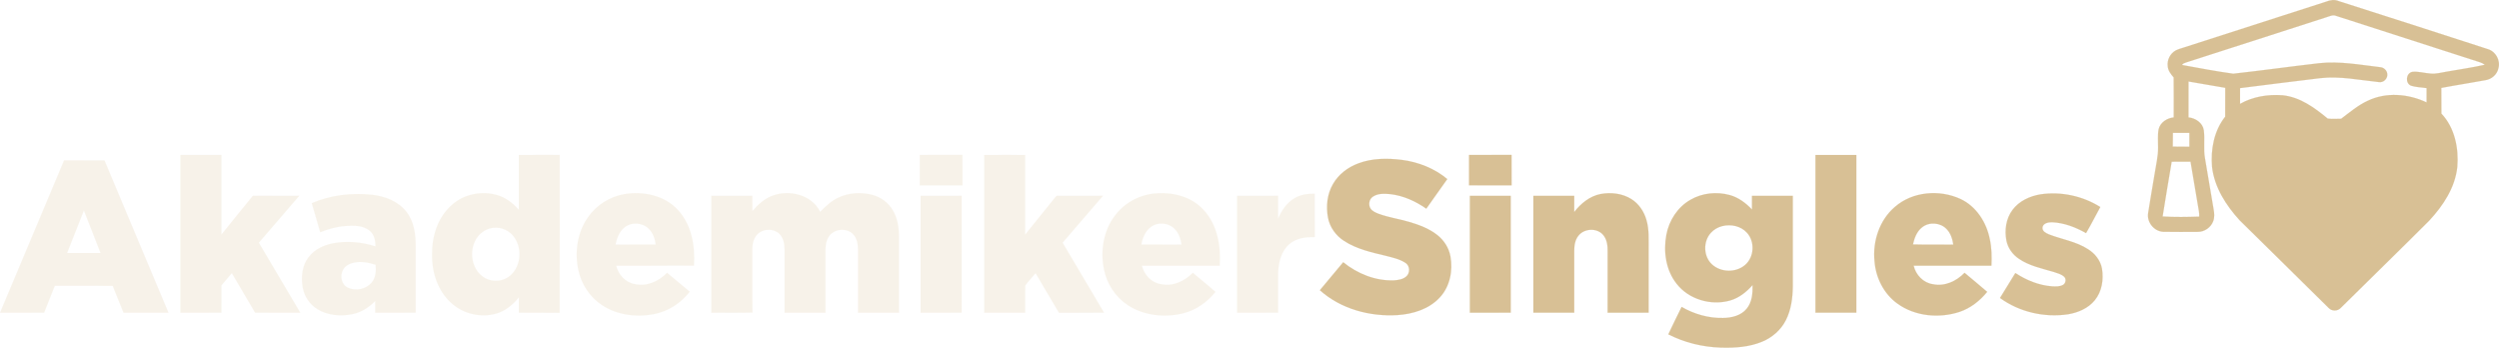
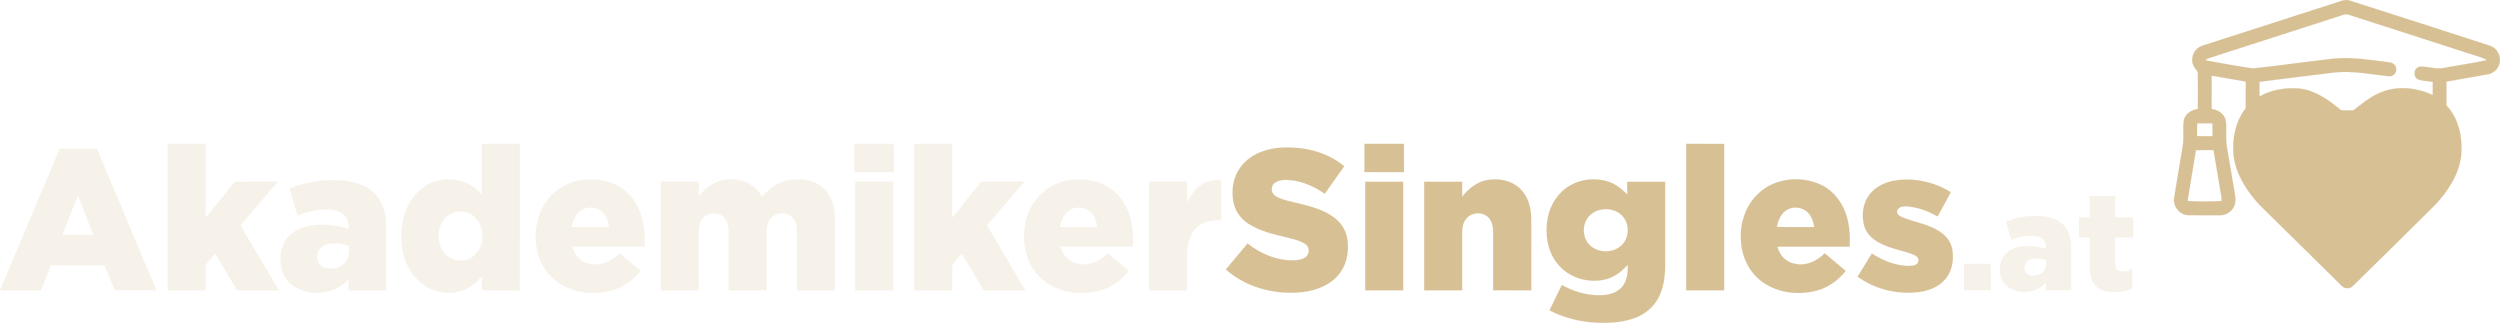
- <svg xmlns="http://www.w3.org/2000/svg" width="2179.321" height="303.134" viewBox="0 0 2179.321 303.134">
-   <g transform="translate(-168.0 0)">
-     <path fill="#D8C095" stroke="#D8C095" stroke-width=".094" stroke-miterlimit="10.43" d="M2196.69 1.403c3.44-1.39 7.3-1.99 10.83-.44 43.38 13.75 86.67 27.84 129.97 41.83 6.95 1.99 11.271 9.78 9.311 16.75-1.13 5.42-5.92 9.55-11.33 10.35-12.79 2.38-25.67 4.31-38.44 6.75.09 7.47-.05 14.93.08 22.4 11.61 12.27 15.19 30.08 13.85 46.47-1.9 18.08-12.44 33.88-24.56 46.88-25.5 25.48-51.36 50.61-77.01 75.95-2.71 3.05-7.94 3.11-10.66.08-25.89-25.44-51.66-51.01-77.59-76.4-11.85-12.98-21.93-28.59-24.04-46.39-1.32-15.31 1.69-31.7 11.46-43.95.06-8.37.03-16.75.04-25.12-10.68-1.86-21.35-3.71-32.03-5.52-.01 10.43 0 20.86-.02 31.29 6.11.61 12.39 4.78 13.34 11.21 1.01 8.03-.46 16.18.97 24.18 2.51 14.94 5.04 29.87 7.59 44.8.57 3.32.88 6.83-.279 10.06-1.94 5.58-7.61 9.6-13.521 9.52-10.05.04-20.1.14-30.14-.05-8.021-.37-14.51-8.43-13.15-16.37 1.76-11.7 3.94-23.35 5.82-35.03 1.09-7.36 3-14.65 2.86-22.13.09-5.29-.52-10.65.47-15.88 1.41-5.96 7.31-9.7 13.14-10.31.01-11.62.1-23.24-.04-34.86-2.49-2.79-4.93-5.99-5.17-9.87-.65-5.3 2.08-10.81 6.71-13.49 2.25-1.25 4.78-1.85 7.22-2.67 41.44-13.36 82.859-26.76 124.319-40.04zm-.179 13.71c-40.71 13.12-81.41 26.27-122.13 39.35-1.29.47-2.8.87-3.46 2.18 14.85 2.68 29.71 5.57 44.649 7.61 24.99-2.77 49.92-6.29 74.91-9.16 17.79-1.93 35.52 1.39 53.15 3.46 3.149.2 6.1 2.78 6.27 6.03.48 3.93-3.37 7.69-7.3 6.97-16.98-1.76-34-5.38-51.13-3.44-23.34 2.78-46.66 5.79-69.98 8.71-.03 4.57-.03 9.15.01 13.72 11.18-6.36 24.41-8.44 37.13-7.49 15.189 1.56 27.91 10.87 39.31 20.31 3.85.46 7.82.22 11.73.15 7.45-5.56 14.649-11.78 23.21-15.68 16.05-7.75 35.49-6.08 51.29 1.43-.03-4.15.02-8.3.02-12.45-4.57-.71-9.3-.73-13.71-2.16-5.09-2.29-4.31-10.7 1.12-12.01 5.33-.61 10.6 1.13 15.93 1.46 4.771.58 9.42-.89 14.101-1.62 11.1-1.99 22.29-3.54 33.3-6.02-1.29-.97-2.72-1.74-4.24-2.2-41.78-13.45-83.56-26.93-125.33-40.4-3.02-1.33-5.99.46-8.85 1.25zm-133.58 100.7c-.08 3.99.02 7.98-.12 11.97 4.83.17 9.67.02 14.52.1-.01-4.02-.01-8.05 0-12.07-4.81-.05-9.61-.05-14.4 0zm-1.04 25.15c-2.64 15.91-5.44 31.79-7.92 47.73 10.61.68 21.3.5 31.93.12.25-3.08-.56-6.1-1.02-9.11-2.22-12.93-4.36-25.86-6.561-38.79-5.479 0-10.96-.01-16.429.05z" />
-   </g>
+ <svg xmlns="http://www.w3.org/2000/svg" width="2347.321" height="303.134" viewBox="0 0 2347.321 303.134">
+   <path fill="#D8C095" stroke="#D8C095" stroke-width=".094" stroke-miterlimit="10.43" d="M2196.69 1.403c3.44-1.39 7.3-1.99 10.83-.44 43.38 13.75 86.67 27.84 129.97 41.83 6.95 1.99 11.271 9.78 9.311 16.75-1.13 5.42-5.92 9.55-11.33 10.35-12.79 2.38-25.67 4.31-38.44 6.75.09 7.47-.05 14.93.08 22.4 11.61 12.27 15.19 30.08 13.85 46.47-1.9 18.08-12.44 33.88-24.56 46.88-25.5 25.48-51.36 50.61-77.01 75.95-2.71 3.05-7.94 3.11-10.66.08-25.89-25.44-51.66-51.01-77.59-76.4-11.85-12.98-21.93-28.59-24.04-46.39-1.32-15.31 1.69-31.7 11.46-43.95.06-8.37.03-16.75.04-25.12-10.68-1.86-21.35-3.71-32.03-5.52-.01 10.43 0 20.86-.02 31.29 6.11.61 12.39 4.78 13.34 11.21 1.01 8.03-.46 16.18.97 24.18 2.51 14.94 5.04 29.87 7.59 44.8.57 3.32.88 6.83-.279 10.06-1.94 5.58-7.61 9.6-13.521 9.52-10.05.04-20.1.14-30.14-.05-8.021-.37-14.51-8.43-13.15-16.37 1.76-11.7 3.94-23.35 5.82-35.03 1.09-7.36 3-14.65 2.86-22.13.09-5.29-.52-10.65.47-15.88 1.41-5.96 7.31-9.7 13.14-10.31.01-11.62.1-23.24-.04-34.86-2.49-2.79-4.93-5.99-5.17-9.87-.65-5.3 2.08-10.81 6.71-13.49 2.25-1.25 4.78-1.85 7.22-2.67 41.44-13.36 82.859-26.76 124.319-40.04zm-.179 13.71c-40.71 13.12-81.41 26.27-122.13 39.35-1.29.47-2.8.87-3.46 2.18 14.85 2.68 29.71 5.57 44.649 7.61 24.99-2.77 49.92-6.29 74.91-9.16 17.79-1.93 35.52 1.39 53.15 3.46 3.149.2 6.1 2.78 6.27 6.03.48 3.93-3.37 7.69-7.3 6.97-16.98-1.76-34-5.38-51.13-3.44-23.34 2.78-46.66 5.79-69.98 8.71-.03 4.57-.03 9.15.01 13.72 11.18-6.36 24.41-8.44 37.13-7.49 15.189 1.56 27.91 10.87 39.31 20.31 3.85.46 7.82.22 11.73.15 7.45-5.56 14.649-11.78 23.21-15.68 16.05-7.75 35.49-6.08 51.29 1.43-.03-4.15.02-8.3.02-12.45-4.57-.71-9.3-.73-13.71-2.16-5.09-2.29-4.31-10.7 1.12-12.01 5.33-.61 10.6 1.13 15.93 1.46 4.771.58 9.42-.89 14.101-1.62 11.1-1.99 22.29-3.54 33.3-6.02-1.29-.97-2.72-1.74-4.24-2.2-41.78-13.45-83.56-26.93-125.33-40.4-3.02-1.33-5.99.46-8.85 1.25zm-133.58 100.7c-.08 3.99.02 7.98-.12 11.97 4.83.17 9.67.02 14.52.1-.01-4.02-.01-8.05 0-12.07-4.81-.05-9.61-.05-14.4 0zm-1.04 25.15c-2.64 15.91-5.44 31.79-7.92 47.73 10.61.68 21.3.5 31.93.12.25-3.08-.56-6.1-1.02-9.11-2.22-12.93-4.36-25.86-6.561-38.79-5.479 0-10.96-.01-16.429.05z" />
  <path fill="#F7F2E9" stroke="#F7F2E9" stroke-width=".094" stroke-miterlimit="10.43" d="M452.46 135.133c11.88-.12 23.76-.03 35.64-.05-.06 45.86.14 91.73-.1 137.58-11.84-.19-23.68-.02-35.52-.08-.01-4.46-.02-8.92.01-13.37-5.28 6.38-11.91 12.04-20.06 14.22-13.34 3.71-28.39.14-38.66-9.14-11.98-10.57-17.26-27.03-16.95-42.68-.18-15.68 5.03-32.18 17.05-42.78 10.56-9.61 26.18-12.78 39.78-8.74 7.45 2.18 13.77 7.08 18.83 12.85-.029-15.94.02-31.88-.02-47.81zm-25.47 64.07c-5.86 1.64-10.7 6.13-13.1 11.68-4.35 9.94-2.25 23.11 6.64 29.89 6.86 5.43 17.36 5.36 24.09-.24 10.15-8.26 11.12-24.99 2.96-34.94-4.83-5.94-13.239-8.6-20.59-6.39zm431.341-64.07c11.88-.11 23.77-.05 35.65-.03-.02 23.17.01 46.34-.01 69.51 8.57-10.66 17.24-21.25 25.76-31.95.77-.79 1.41-2.21 2.76-1.95 13.1-.03 26.2.01 39.31-.01-11.66 13.67-23.46 27.22-35.16 40.86 12.02 20.36 24.1 40.67 36.13 61.02-13.08.02-26.16-.05-39.24.03-6.9-11.45-13.59-23.03-20.41-34.54-3 3.63-6.34 7-9.06 10.83-.22 7.88-.01 15.78-.08 23.67-11.88.01-23.76.01-35.63 0-.02-45.81.03-91.62-.02-137.44z" />
  <path fill="#D8C095" stroke="#D8C095" stroke-width=".094" stroke-miterlimit="10.43" d="M1583.221 135.093c11.88-.02 23.75-.03 35.64.01-.02 45.82 0 91.65-.01 137.48h-35.62c-.01-45.83-.001-91.66-.01-137.49z" />
  <path fill="#F7F2E9" stroke="#F7F2E9" stroke-width=".094" stroke-miterlimit="10.43" d="M157.351 135.083c11.92-.01 23.83-.01 35.75 0 .01 23.15-.01 46.29.01 69.43 9.17-11.27 18.19-22.67 27.45-33.86 13.44.13 26.88.02 40.33.05-11.71 13.65-23.48 27.24-35.19 40.87 12.03 20.34 24.1 40.65 36.12 61-13.1.03-26.2 0-39.3.01-6.78-11.51-13.58-23.01-20.34-34.53-3.03 3.54-6.09 7.07-9.08 10.64-.01 7.97.02 15.93-.02 23.89-11.91-.01-23.82.01-35.73-.01 0-45.83-.01-91.66 0-137.49zm644.75 0c12.4-.03 24.8.04 37.19-.03.13 8.84.02 17.68.06 26.52-12.42.02-24.83.01-37.25 0 0-8.83-.01-17.66 0-26.49z" />
  <path fill="#D8C095" stroke="#D8C095" stroke-width=".094" stroke-miterlimit="10.43" d="M1281.101 135.083c12.37-.02 24.73.01 37.1-.01.05 8.83 0 17.66.03 26.49-12.38.04-24.76.01-37.13.02-.01-8.84-.01-17.67 0-26.5zm-96.641 7.38c12.16-4.62 25.51-4.65 38.25-3.05 14.32 1.88 28.31 7.39 39.44 16.69-6.21 8.53-12.13 17.26-18.3 25.81-9.29-6.51-19.97-11.36-31.3-12.7-5.08-.44-10.71-.81-15.16 2.13-3.45 2.16-4.33 7.2-2.11 10.53 1.561 2.25 4.19 3.37 6.65 4.39 8.7 3.27 17.98 4.5 26.87 7.16 8.91 2.61 17.88 5.93 25.15 11.87 5.59 4.55 9.61 11.02 10.93 18.13 2.31 12.57-.46 26.59-9.44 36.04-9.41 10.11-23.45 14.34-36.88 15.21-24.08 1.44-49.36-5.35-67.53-21.7 6.811-8.11 13.54-16.28 20.36-24.38 12.4 10.04 28.16 16.42 44.27 15.81 3.67-.23 7.61-.84 10.55-3.26 3.59-2.89 3.55-9.22-.34-11.85-5.16-3.51-11.43-4.76-17.36-6.33-12.5-2.97-25.43-5.85-36.36-12.95-7.12-4.56-12.47-11.92-14.03-20.28-1.83-9.82-.76-20.43 4.29-29.17 4.791-8.5 12.981-14.73 22.05-18.1z" />
  <path fill="#F7F2E9" stroke="#F7F2E9" stroke-width=".094" stroke-miterlimit="10.43" d="M55.891 139.833c11.73.01 23.47-.03 35.2.02 18.55 44.26 37.18 88.48 55.79 132.71-13.05.04-26.09.02-39.13.01-3.14-7.81-6.39-15.59-9.46-23.43-16.84-.12-33.68-.03-50.52-.05-3.1 7.83-6.21 15.66-9.34 23.49-12.79 0-25.58.01-38.36-.01 18.61-44.24 37.21-88.49 55.82-132.74zm17.25 43.55c-4.81 12.42-9.77 24.8-14.66 37.19 9.74.01 19.48.01 29.21 0-4.86-12.39-9.6-24.84-14.55-37.19zm471.56-14.18c16.41-2.7 34.93 1.17 46.45 13.84 12 12.9 15.15 31.47 14.03 48.5-22.61.1-45.23 0-67.85.05 1.87 7.86 8.09 14.72 16.25 16.05 10.43 2.44 20.96-2.39 28.14-9.82 6.57 5.5 13.18 10.96 19.74 16.47-7.55 9.8-18.51 16.98-30.68 19.41-15.63 3.14-32.84 1.01-46.21-8.05-10.27-6.87-17.44-17.9-20.11-29.91-3.48-15.63-1.07-32.9 8.2-46.16 7.37-10.74 19.2-18.24 32.04-20.38zm-.25 29.17c-4.48 3.65-6.58 9.31-7.68 14.82 11.69.04 23.38-.02 35.07.04-.59-5.07-2.35-10.24-6.1-13.85-5.511-5.55-15.31-6.11-21.29-1.01zm129.21-27.76c14.75-5.59 34.28-.82 41.58 14.08 4.8-4.81 9.77-9.67 16.07-12.48 8.97-4.25 19.49-4.79 29.06-2.44 7.63 1.96 14.5 6.93 18.37 13.84 4.02 6.9 5.21 15.04 5.23 22.91.01 22.02 0 44.04 0 66.05-11.91.01-23.83.01-35.75 0 0-18.33 0-36.67.01-55.01.04-4.94-.96-10.34-4.68-13.88-5.92-5.5-16.78-4.14-20.97 2.85-2.65 4.17-2.8 9.28-2.74 14.06.02 17.33.01 34.66.01 51.98-11.88.01-23.75.01-35.63 0 .01-16.99-.01-33.98.01-50.98.05-5.31.18-11.1-2.88-15.72-4.53-7.18-16.17-7.35-21.47-.98-2.98 3.49-3.87 8.25-3.79 12.72.11 18.27-.15 36.55.12 54.82-11.94.34-23.91.06-35.86.14 0-33.95-.01-67.91 0-101.86 11.92-.01 23.83-.01 35.75 0 .01 4.44-.03 8.87.03 13.31 4.879-5.55 10.43-10.86 17.53-13.41zm299 16.94c8.67-11.44 22.63-18.5 36.94-19.06 14.41-.86 29.77 3.41 39.77 14.27 12.2 12.9 15.47 31.66 14.28 48.81-22.62.03-45.23-.02-67.84.03 1.94 8.06 8.44 15.03 16.86 16.15 10.26 2.18 20.49-2.67 27.54-9.93 6.51 5.61 13.35 10.85 19.72 16.63-7.21 8.98-17.07 15.97-28.34 18.7-16.13 3.93-34.18 2-48.19-7.27-10.75-7.06-18.18-18.66-20.67-31.22-3.32-16.13-.331-33.96 9.93-47.11zm30.529 10.63c-4.59 3.65-6.94 9.39-7.86 15.04 11.69-.05 23.39.01 35.09-.03-.78-4.9-2.32-9.95-5.91-13.55-5.4-5.7-15.219-6.46-21.32-1.46zm125.701-25.36c5.29-3.19 11.58-4.07 17.67-3.91.08 12.59.02 25.18.03 37.77-7.66-.19-15.97.78-22.01 5.94-7.24 6.05-9.59 15.91-9.94 24.94-.1 11.67-.01 23.35-.04 35.02-11.92-.01-23.84.01-35.76-.01.02-33.95 0-67.91.01-101.86 11.91-.01 23.83 0 35.74-.01.01 6.66.02 13.32 0 19.98 3.059-7.05 7.5-13.91 14.3-17.86z" />
  <path fill="#D8C095" stroke="#D8C095" stroke-width=".094" stroke-miterlimit="10.43" d="M1372.831 184.793c5.78-7.38 13.52-13.78 22.93-15.65 9.07-1.67 18.99-.59 26.91 4.39 6.47 4.06 11 10.76 13.08 18.04 2.59 8.42 1.87 17.32 1.98 26-.01 18.33 0 36.67-.01 55.01-11.92-.01-23.84.02-35.75-.02.03-17.64-.02-35.28.02-52.92.12-5.07-.4-10.6-3.75-14.67-5.33-6.56-16.7-6.05-21.77.56-2.92 3.66-3.65 8.52-3.62 13.08-.01 17.99.01 35.98 0 53.97h-35.62c-.01-33.96-.01-67.92 0-101.87 11.87-.01 23.74-.01 35.62 0 0 4.69 0 9.39-.02 14.08zm101.41-10.65c10.24-5.97 22.92-7.23 34.28-4.09 7.57 2.08 14.01 6.94 19.34 12.57-.02-3.97-.02-7.94-.01-11.91 11.87-.01 23.75 0 35.62 0v78.86c-.13 10.15-1.45 20.6-6.16 29.72-4.29 8.39-11.8 14.9-20.45 18.5-11.39 4.77-23.99 5.6-36.2 5.21-15.85-.51-31.63-4.31-45.77-11.57 3.9-7.95 7.58-16.01 11.61-23.9 10.91 6.32 23.46 9.91 36.11 9.66 7.48-.1 15.69-2.02 20.63-8.08 4.74-5.71 5.32-13.49 5.15-20.6-5.33 5.98-11.84 11.26-19.68 13.45-16.62 4.71-36.08-.95-46.71-14.8-9.33-11.86-11.5-28.01-8.79-42.53 2.33-12.5 9.88-24.16 21.03-30.49zm27.759 22.93c-3.82.95-7.38 2.97-10 5.91-6.83 7.45-6.58 20.36.83 27.34 7.72 7.31 21.06 7.59 29.08.59 7.99-6.86 8.67-20.41 1.5-28.09-5.269-5.84-13.959-7.61-21.41-5.75zm150.48-16.7c15.42-13.53 38.95-15.35 57.24-6.91 13.75 6.44 22.65 20.38 25.53 34.98 1.65 7.59 1.83 15.4 1.44 23.14-22.61.01-45.22-.02-67.83.01 1.87 8.07 8.41 15 16.8 16.16 10.27 2.18 20.53-2.65 27.59-9.94 6.54 5.57 13.28 10.92 19.73 16.59-6.31 7.82-14.52 14.24-24.11 17.47-17.85 5.84-38.87 3.92-54.28-7.29-11.79-8.49-18.811-22.59-19.86-36.95-1.719-17.32 4.3-35.81 17.75-47.26zm23.681 17.84c-4.61 3.6-6.66 9.35-7.93 14.85 11.73.33 23.47.06 35.22.13-.77-4.91-2.32-9.95-5.9-13.56-5.441-5.71-15.271-6.43-21.39-1.42zm103.299-28.8c17.93-2.65 36.82 1.41 52.17 11.05-4.18 7.56-8.02 15.32-12.43 22.75-9.04-5.13-19.14-9.01-29.61-9.49-3.26-.06-8.1.81-8.41 4.84-.11 3.2 3.23 4.7 5.7 5.78 11.33 4.37 23.75 6.2 34.09 12.92 5.99 3.73 10.76 9.7 12.07 16.74 1.64 9.53.04 20.13-6.25 27.75-5.73 7.02-14.53 10.75-23.29 12.21-20.59 3.07-42.45-1.93-59.35-14.2 4.47-7.24 8.89-14.53 13.39-21.76 9.58 6.27 20.55 10.78 32.06 11.62 3.22.14 6.78.34 9.68-1.4 2.32-1.43 2.85-5.17.771-7.03-2.53-2.26-5.93-3.08-9.04-4.13-10.39-3.11-21.39-5.28-30.46-11.55-5.43-3.65-9.53-9.35-10.79-15.81-1.74-9.08-.37-19.11 5.26-26.64 5.72-7.8 15.089-12.09 24.439-13.65z" />
  <path fill="#F7F2E9" stroke="#F7F2E9" stroke-width=".094" stroke-miterlimit="10.43" d="M271.891 177.143c16.51-7.23 34.99-9.2 52.81-7.31 11.17 1.28 22.64 5.67 29.7 14.81 6.84 8.68 8.27 20.2 8.08 30.92-.02 19 0 38.01 0 57.02-11.75 0-23.5 0-35.25-.01-.02-3.42-.02-6.85.04-10.27-5.46 5.66-12.38 10.04-20.15 11.58-10.19 2.02-21.41 1.12-30.38-4.45-6.64-4.08-11.3-11.06-12.7-18.71-1.68-9.06-.62-19.21 5.19-26.67 5.16-6.76 13.33-10.46 21.5-12.02 12.2-2.24 24.89-.96 36.68 2.73.16-5.03-1.03-10.6-5.22-13.83-5.79-4.51-13.62-4.46-20.59-3.97-7.71.49-15.2 2.64-22.35 5.45-2.45-8.42-4.82-16.87-7.36-25.27zm27.27 58.04c-2.93 5.19-1.51 12.96 4.2 15.61 6.88 3.22 16.04 1.36 20.89-4.57 3.56-4.28 3.82-10.12 3.36-15.4-6.08-2.03-12.65-3.23-19.01-1.92-3.77.8-7.57 2.78-9.44 6.28zm503.69-64.47c11.91-.01 23.83 0 35.74-.01.01 33.96.01 67.92.01 101.88-11.92 0-23.84.01-35.75-.01v-101.86z" />
  <path fill="#D8C095" stroke="#D8C095" stroke-width=".094" stroke-miterlimit="10.43" d="M1281.851 170.713c11.87-.01 23.75 0 35.62 0 .01 33.95 0 67.91.01 101.87-11.88 0-23.76.01-35.63-.01.009-33.95 0-67.91 0-101.86z" />
+   <path fill="#F7F2E9" d="M1843.971 247.723C1852.391 247.703 1860.801 247.703 1869.231 247.713C1869.231 255.993 1869.201 264.273 1869.241 272.553C1860.811 272.603 1852.381 272.613 1843.951 272.543C1844.0 264.273 1843.96 255.993 1843.971 247.723ZM1883.499 208.114C1894.643 203.234 1907.117 201.904 1919.146 203.18C1926.685 204.044 1934.428 207.007 1939.193 213.177C1943.81 219.036 1944.775 226.812 1944.647 234.048C1944.634 246.873 1944.647 259.704 1944.647 272.536C1936.716 272.536 1928.785 272.536 1920.853 272.529C1920.84 270.221 1920.84 267.906 1920.88 265.597C1917.195 269.418 1912.524 272.374 1907.279 273.414C1900.401 274.777 1892.827 274.17 1886.773 270.41C1882.291 267.656 1879.145 262.944 1878.2 257.781C1877.066 251.665 1877.782 244.814 1881.703 239.778C1885.186 235.215 1890.701 232.718 1896.216 231.665C1904.451 230.153 1913.017 231.017 1920.975 233.508C1921.083 230.112 1920.28 226.353 1917.451 224.172C1913.543 221.128 1908.258 221.162 1903.553 221.493C1898.349 221.823 1893.293 223.275 1888.467 225.171C1886.813 219.488 1885.213 213.784 1883.499 208.114ZM1901.906 247.291C1899.928 250.794 1900.887 256.039 1904.741 257.828C1909.385 260.001 1915.568 258.746 1918.842 254.743C1921.245 251.854 1921.42 247.912 1921.11 244.348C1917.006 242.978 1912.571 242.168 1908.278 243.052C1905.733 243.592 1903.168 244.929 1901.906 247.291ZM1962 184 H1986 V204 H2003 V223 H1986 V247 Q1986 255 1993 255 Q1998 255 2002 252 V271 Q1994 275 1983 274 Q1962 274 1962 250 V223 H1952 V204 H1962 Z" />
</svg>
